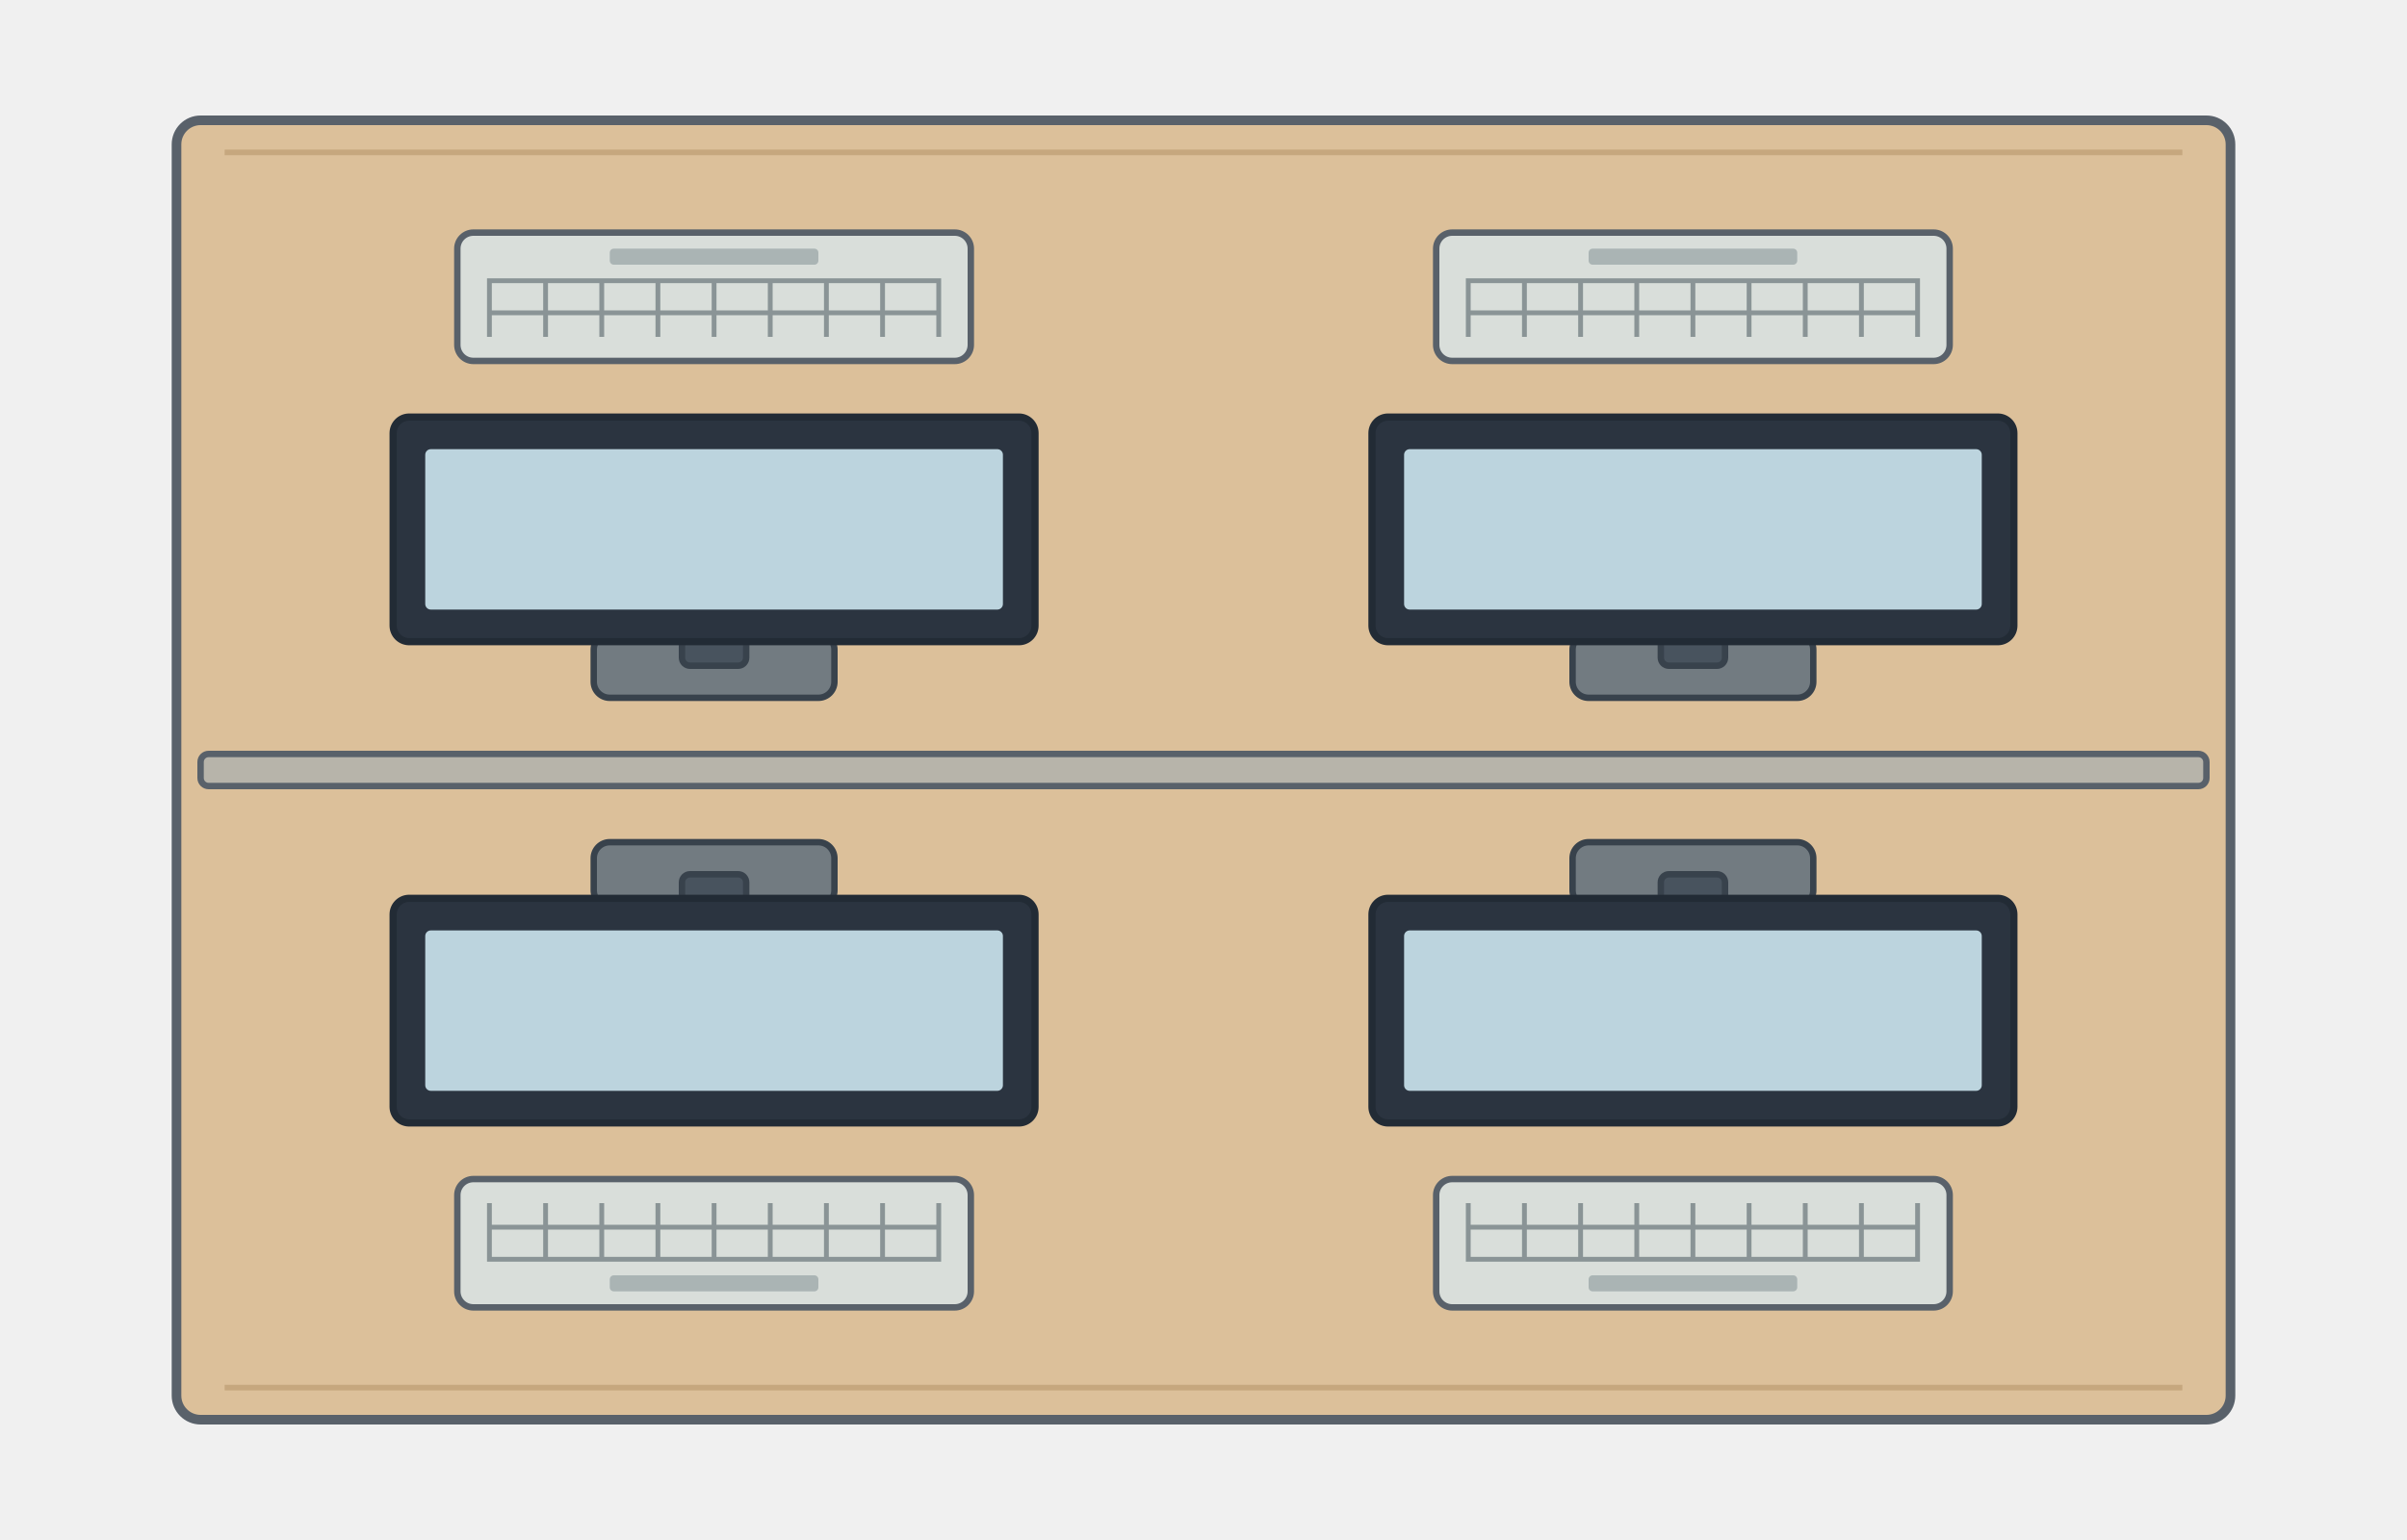
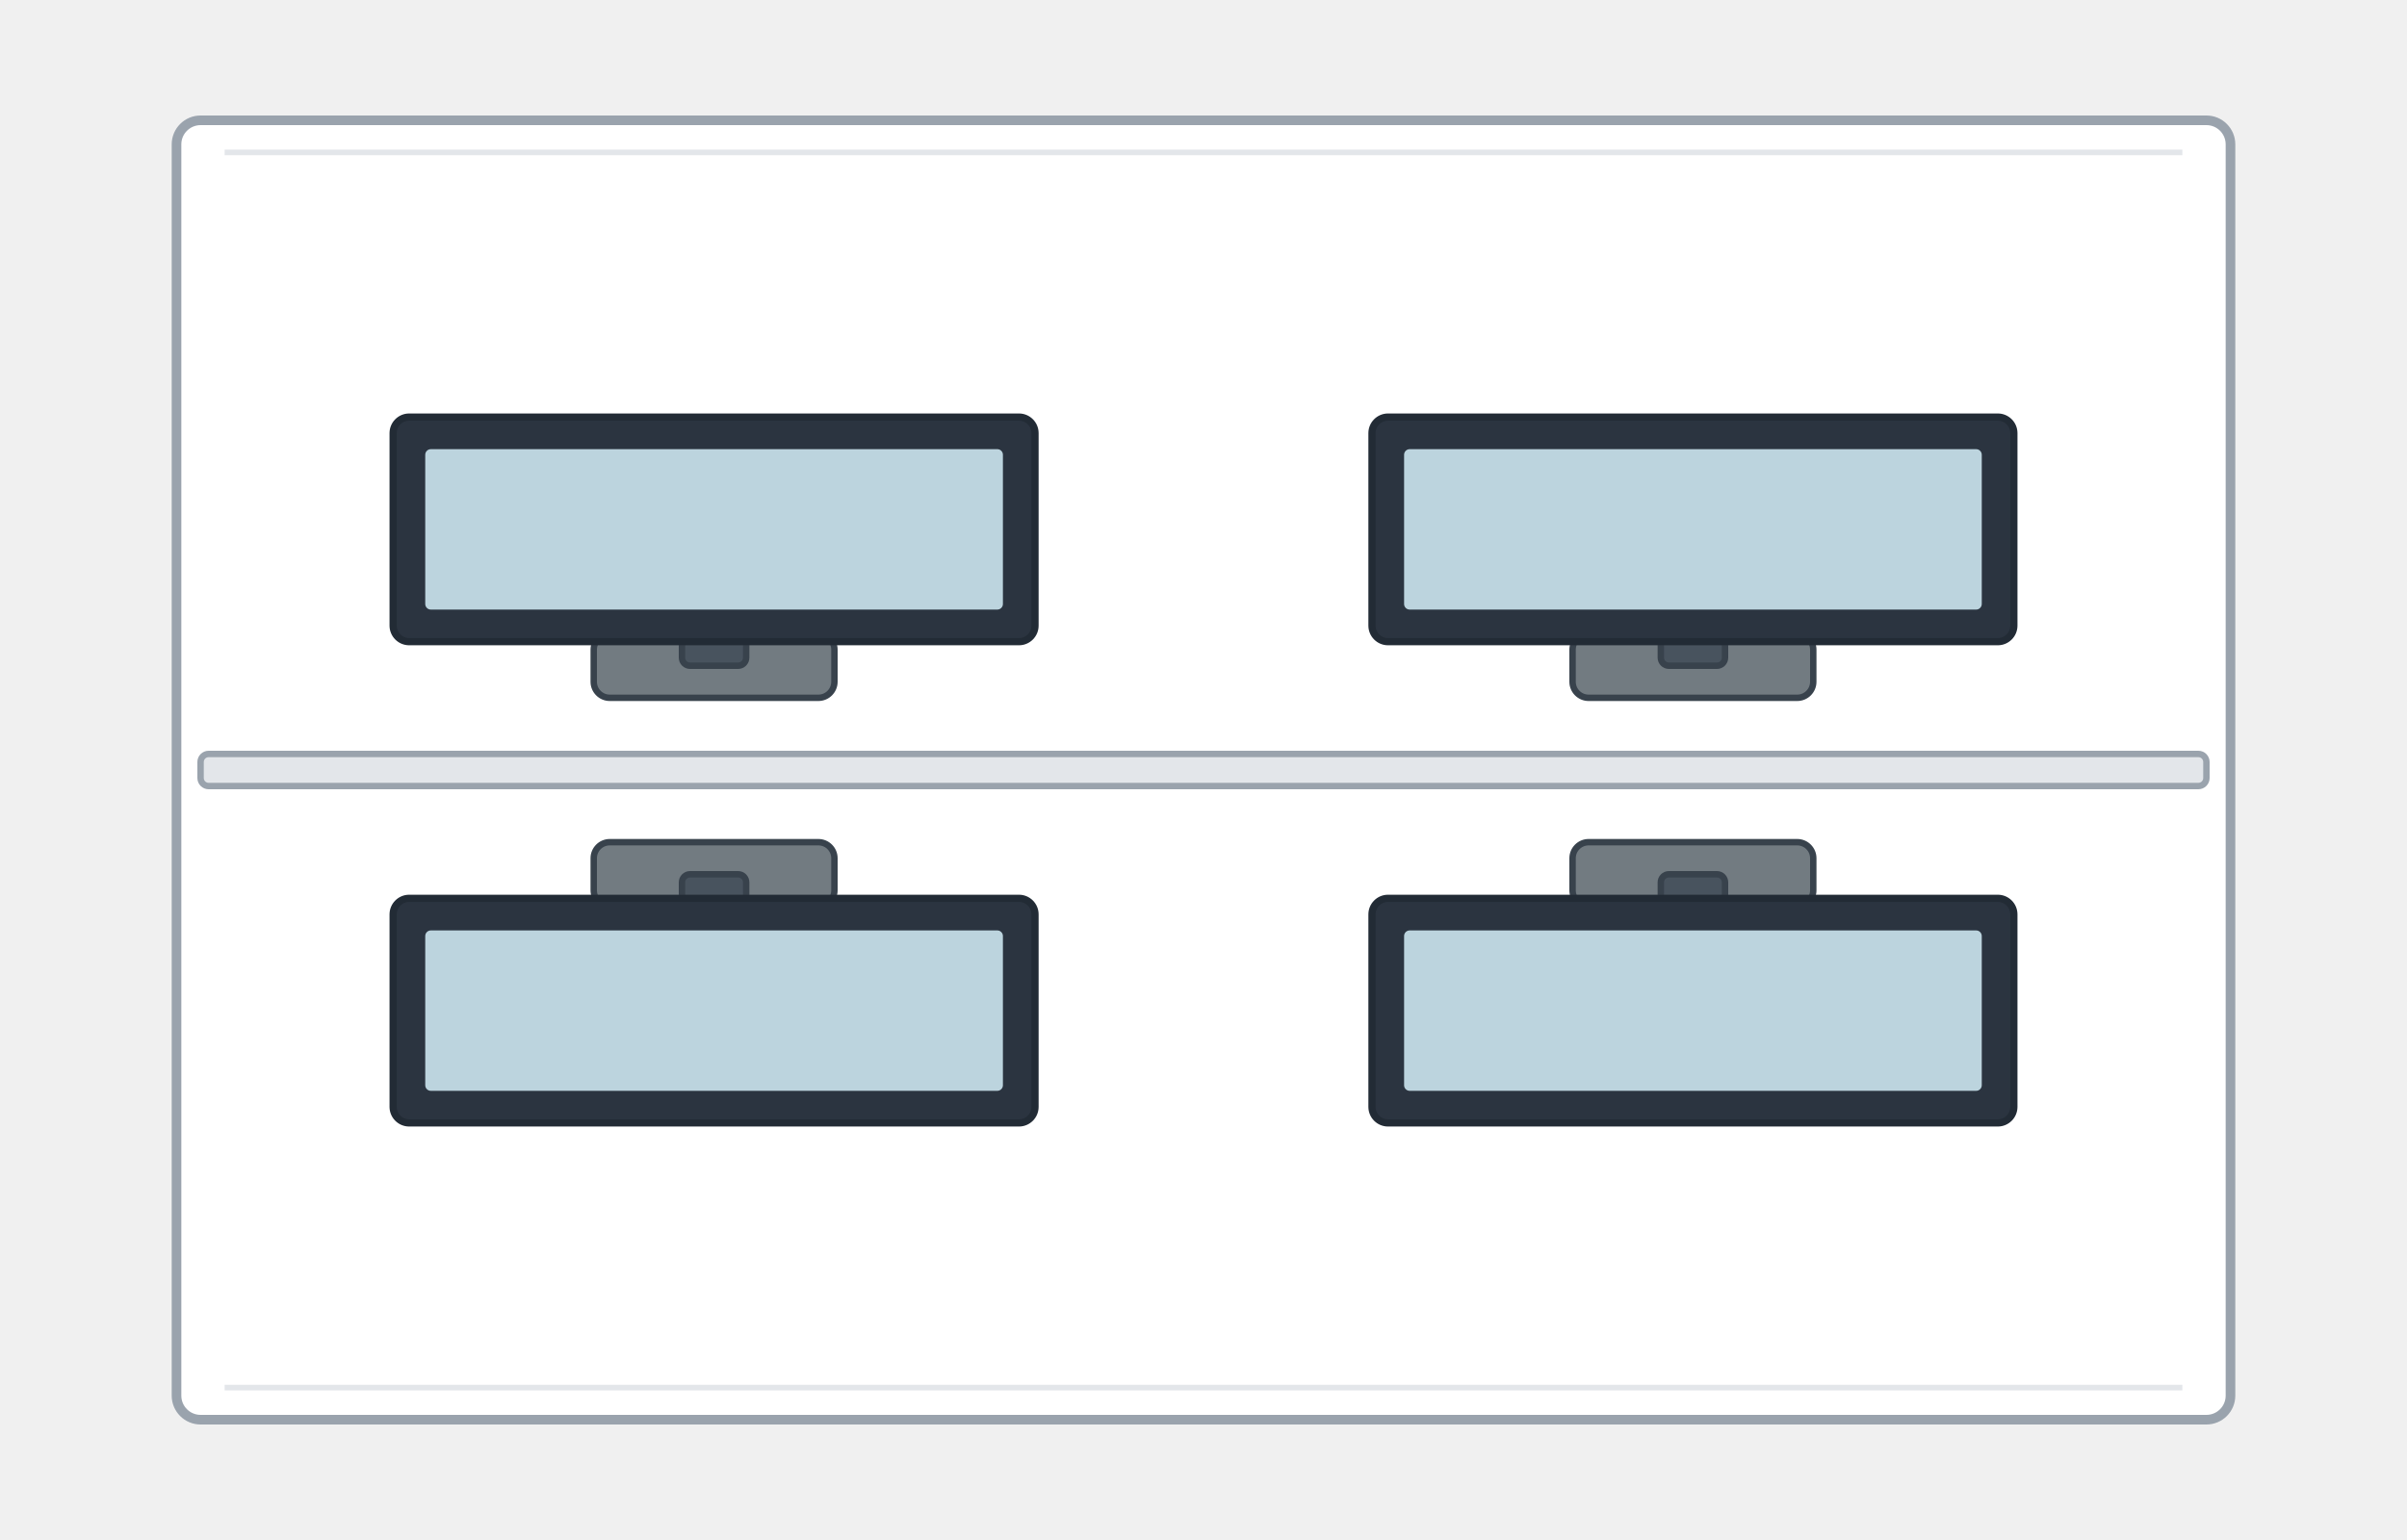
<svg xmlns="http://www.w3.org/2000/svg" width="300" height="192" viewBox="0 0 300 192" fill="none">
  <g clip-path="url(#clip0_4_493)">
-     <path d="M275 15H25C23.343 15 22 16.343 22 18V174C22 175.657 23.343 177 25 177H275C276.657 177 278 175.657 278 174V18C278 16.343 276.657 15 275 15Z" fill="#DCC09A" stroke="#59616A" stroke-width="1.2" />
-     <path d="M28 19H272M28 173H272" stroke="#C6A77E" stroke-width="0.7" />
-     <path d="M274 94H26C25.448 94 25 94.448 25 95V97C25 97.552 25.448 98 26 98H274C274.552 98 275 97.552 275 97V95C275 94.448 274.552 94 274 94Z" fill="#B7B4AA" stroke="#59616A" stroke-width="0.8" />
+     <path d="M275 15H25C23.343 15 22 16.343 22 18V174C22 175.657 23.343 177 25 177H275C276.657 177 278 175.657 278 174V18C278 16.343 276.657 15 275 15Z" fill="#FFFFFF" stroke="#9AA3AD" stroke-width="1.2" />
+     <path d="M28 19H272M28 173H272" stroke="#E3E6EA" stroke-width="0.7" />
+     <path d="M274 94H26C25.448 94 25 94.448 25 95V97C25 97.552 25.448 98 26 98H274C274.552 98 275 97.552 275 97V95C275 94.448 274.552 94 274 94Z" fill="#E3E6EA" stroke="#9AA3AD" stroke-width="0.8" />
    <path d="M102 79H76C74.895 79 74 79.895 74 81V85C74 86.105 74.895 87 76 87H102C103.105 87 104 86.105 104 85V81C104 79.895 103.105 79 102 79Z" fill="#727B81" stroke="#38424C" stroke-width="0.8" />
    <path d="M92 72H86C85.448 72 85 72.448 85 73V82C85 82.552 85.448 83 86 83H92C92.552 83 93 82.552 93 82V73C93 72.448 92.552 72 92 72Z" fill="#48535E" stroke="#38424C" stroke-width="0.8" />
    <path d="M127 52H51C49.895 52 49 52.895 49 54V78C49 79.105 49.895 80 51 80H127C128.105 80 129 79.105 129 78V54C129 52.895 128.105 52 127 52Z" fill="#2B3440" stroke="#222B35" stroke-width="0.9" />
    <path d="M124.3 56H53.7C53.313 56 53 56.313 53 56.7V75.3C53 75.687 53.313 76 53.7 76H124.3C124.687 76 125 75.687 125 75.3V56.7C125 56.313 124.687 56 124.3 56Z" fill="#BCD4DE" />
    <path d="M224 79H198C196.895 79 196 79.895 196 81V85C196 86.105 196.895 87 198 87H224C225.105 87 226 86.105 226 85V81C226 79.895 225.105 79 224 79Z" fill="#727B81" stroke="#38424C" stroke-width="0.8" />
    <path d="M214 72H208C207.448 72 207 72.448 207 73V82C207 82.552 207.448 83 208 83H214C214.552 83 215 82.552 215 82V73C215 72.448 214.552 72 214 72Z" fill="#48535E" stroke="#38424C" stroke-width="0.8" />
    <path d="M249 52H173C171.895 52 171 52.895 171 54V78C171 79.105 171.895 80 173 80H249C250.105 80 251 79.105 251 78V54C251 52.895 250.105 52 249 52Z" fill="#2B3440" stroke="#222B35" stroke-width="0.9" />
    <path d="M246.3 56H175.7C175.313 56 175 56.313 175 56.7V75.3C175 75.687 175.313 76 175.7 76H246.3C246.687 76 247 75.687 247 75.3V56.7C247 56.313 246.687 56 246.3 56Z" fill="#BCD4DE" />
    <path d="M102 105H76C74.895 105 74 105.895 74 107V111C74 112.105 74.895 113 76 113H102C103.105 113 104 112.105 104 111V107C104 105.895 103.105 105 102 105Z" fill="#727B81" stroke="#38424C" stroke-width="0.8" />
    <path d="M92 109H86C85.448 109 85 109.448 85 110V119C85 119.552 85.448 120 86 120H92C92.552 120 93 119.552 93 119V110C93 109.448 92.552 109 92 109Z" fill="#48535E" stroke="#38424C" stroke-width="0.8" />
    <path d="M127 112H51C49.895 112 49 112.895 49 114V138C49 139.105 49.895 140 51 140H127C128.105 140 129 139.105 129 138V114C129 112.895 128.105 112 127 112Z" fill="#2B3440" stroke="#222B35" stroke-width="0.9" />
    <path d="M124.3 116H53.7C53.313 116 53 116.313 53 116.7V135.3C53 135.687 53.313 136 53.7 136H124.3C124.687 136 125 135.687 125 135.3V116.7C125 116.313 124.687 116 124.3 116Z" fill="#BCD4DE" />
    <path d="M224 105H198C196.895 105 196 105.895 196 107V111C196 112.105 196.895 113 198 113H224C225.105 113 226 112.105 226 111V107C226 105.895 225.105 105 224 105Z" fill="#727B81" stroke="#38424C" stroke-width="0.8" />
    <path d="M214 109H208C207.448 109 207 109.448 207 110V119C207 119.552 207.448 120 208 120H214C214.552 120 215 119.552 215 119V110C215 109.448 214.552 109 214 109Z" fill="#48535E" stroke="#38424C" stroke-width="0.8" />
    <path d="M249 112H173C171.895 112 171 112.895 171 114V138C171 139.105 171.895 140 173 140H249C250.105 140 251 139.105 251 138V114C251 112.895 250.105 112 249 112Z" fill="#2B3440" stroke="#222B35" stroke-width="0.9" />
    <path d="M246.3 116H175.7C175.313 116 175 116.313 175 116.7V135.3C175 135.687 175.313 136 175.7 136H246.3C246.687 136 247 135.687 247 135.3V116.7C247 116.313 246.687 116 246.3 116Z" fill="#BCD4DE" />
-     <path d="M119 29H59C57.895 29 57 29.895 57 31V43C57 44.105 57.895 45 59 45H119C120.105 45 121 44.105 121 43V31C121 29.895 120.105 29 119 29Z" fill="#D9DEDA" stroke="#59616A" stroke-width="0.8" />
-     <path d="M61 39H117M61 42V35H117V42M68 35V42M75 35V42M82 35V42M89 35V42M96 35V42M103 35V42M110 35V42" stroke="#8A9496" stroke-width="0.6" />
-     <path d="M101.5 31H76.5C76.224 31 76 31.224 76 31.5V32.5C76 32.776 76.224 33 76.5 33H101.5C101.776 33 102 32.776 102 32.5V31.5C102 31.224 101.776 31 101.5 31Z" fill="#AAB4B4" />
-     <path d="M241 29H181C179.895 29 179 29.895 179 31V43C179 44.105 179.895 45 181 45H241C242.105 45 243 44.105 243 43V31C243 29.895 242.105 29 241 29Z" fill="#D9DEDA" stroke="#59616A" stroke-width="0.8" />
-     <path d="M183 39H239M183 42V35H239V42M190 35V42M197 35V42M204 35V42M211 35V42M218 35V42M225 35V42M232 35V42" stroke="#8A9496" stroke-width="0.6" />
-     <path d="M223.5 31H198.5C198.224 31 198 31.224 198 31.5V32.5C198 32.776 198.224 33 198.5 33H223.5C223.776 33 224 32.776 224 32.5V31.5C224 31.224 223.776 31 223.5 31Z" fill="#AAB4B4" />
-     <path d="M119 147H59C57.895 147 57 147.895 57 149V161C57 162.105 57.895 163 59 163H119C120.105 163 121 162.105 121 161V149C121 147.895 120.105 147 119 147Z" fill="#D9DEDA" stroke="#59616A" stroke-width="0.8" />
-     <path d="M61 153H117M61 150V157H117V150M68 150V157M75 150V157M82 150V157M89 150V157M96 150V157M103 150V157M110 150V157" stroke="#8A9496" stroke-width="0.6" />
-     <path d="M101.5 159H76.5C76.224 159 76 159.224 76 159.5V160.5C76 160.776 76.224 161 76.5 161H101.5C101.776 161 102 160.776 102 160.5V159.5C102 159.224 101.776 159 101.5 159Z" fill="#AAB4B4" />
-     <path d="M241 147H181C179.895 147 179 147.895 179 149V161C179 162.105 179.895 163 181 163H241C242.105 163 243 162.105 243 161V149C243 147.895 242.105 147 241 147Z" fill="#D9DEDA" stroke="#59616A" stroke-width="0.8" />
-     <path d="M183 153H239M183 150V157H239V150M190 150V157M197 150V157M204 150V157M211 150V157M218 150V157M225 150V157M232 150V157" stroke="#8A9496" stroke-width="0.6" />
-     <path d="M223.5 159H198.5C198.224 159 198 159.224 198 159.5V160.5C198 160.776 198.224 161 198.5 161H223.5C223.776 161 224 160.776 224 160.5V159.5C224 159.224 223.776 159 223.5 159Z" fill="#AAB4B4" />
  </g>
  <defs>
    <clipPath id="clip0_4_493">
      <rect width="300" height="192" fill="white" />
    </clipPath>
  </defs>
</svg>
